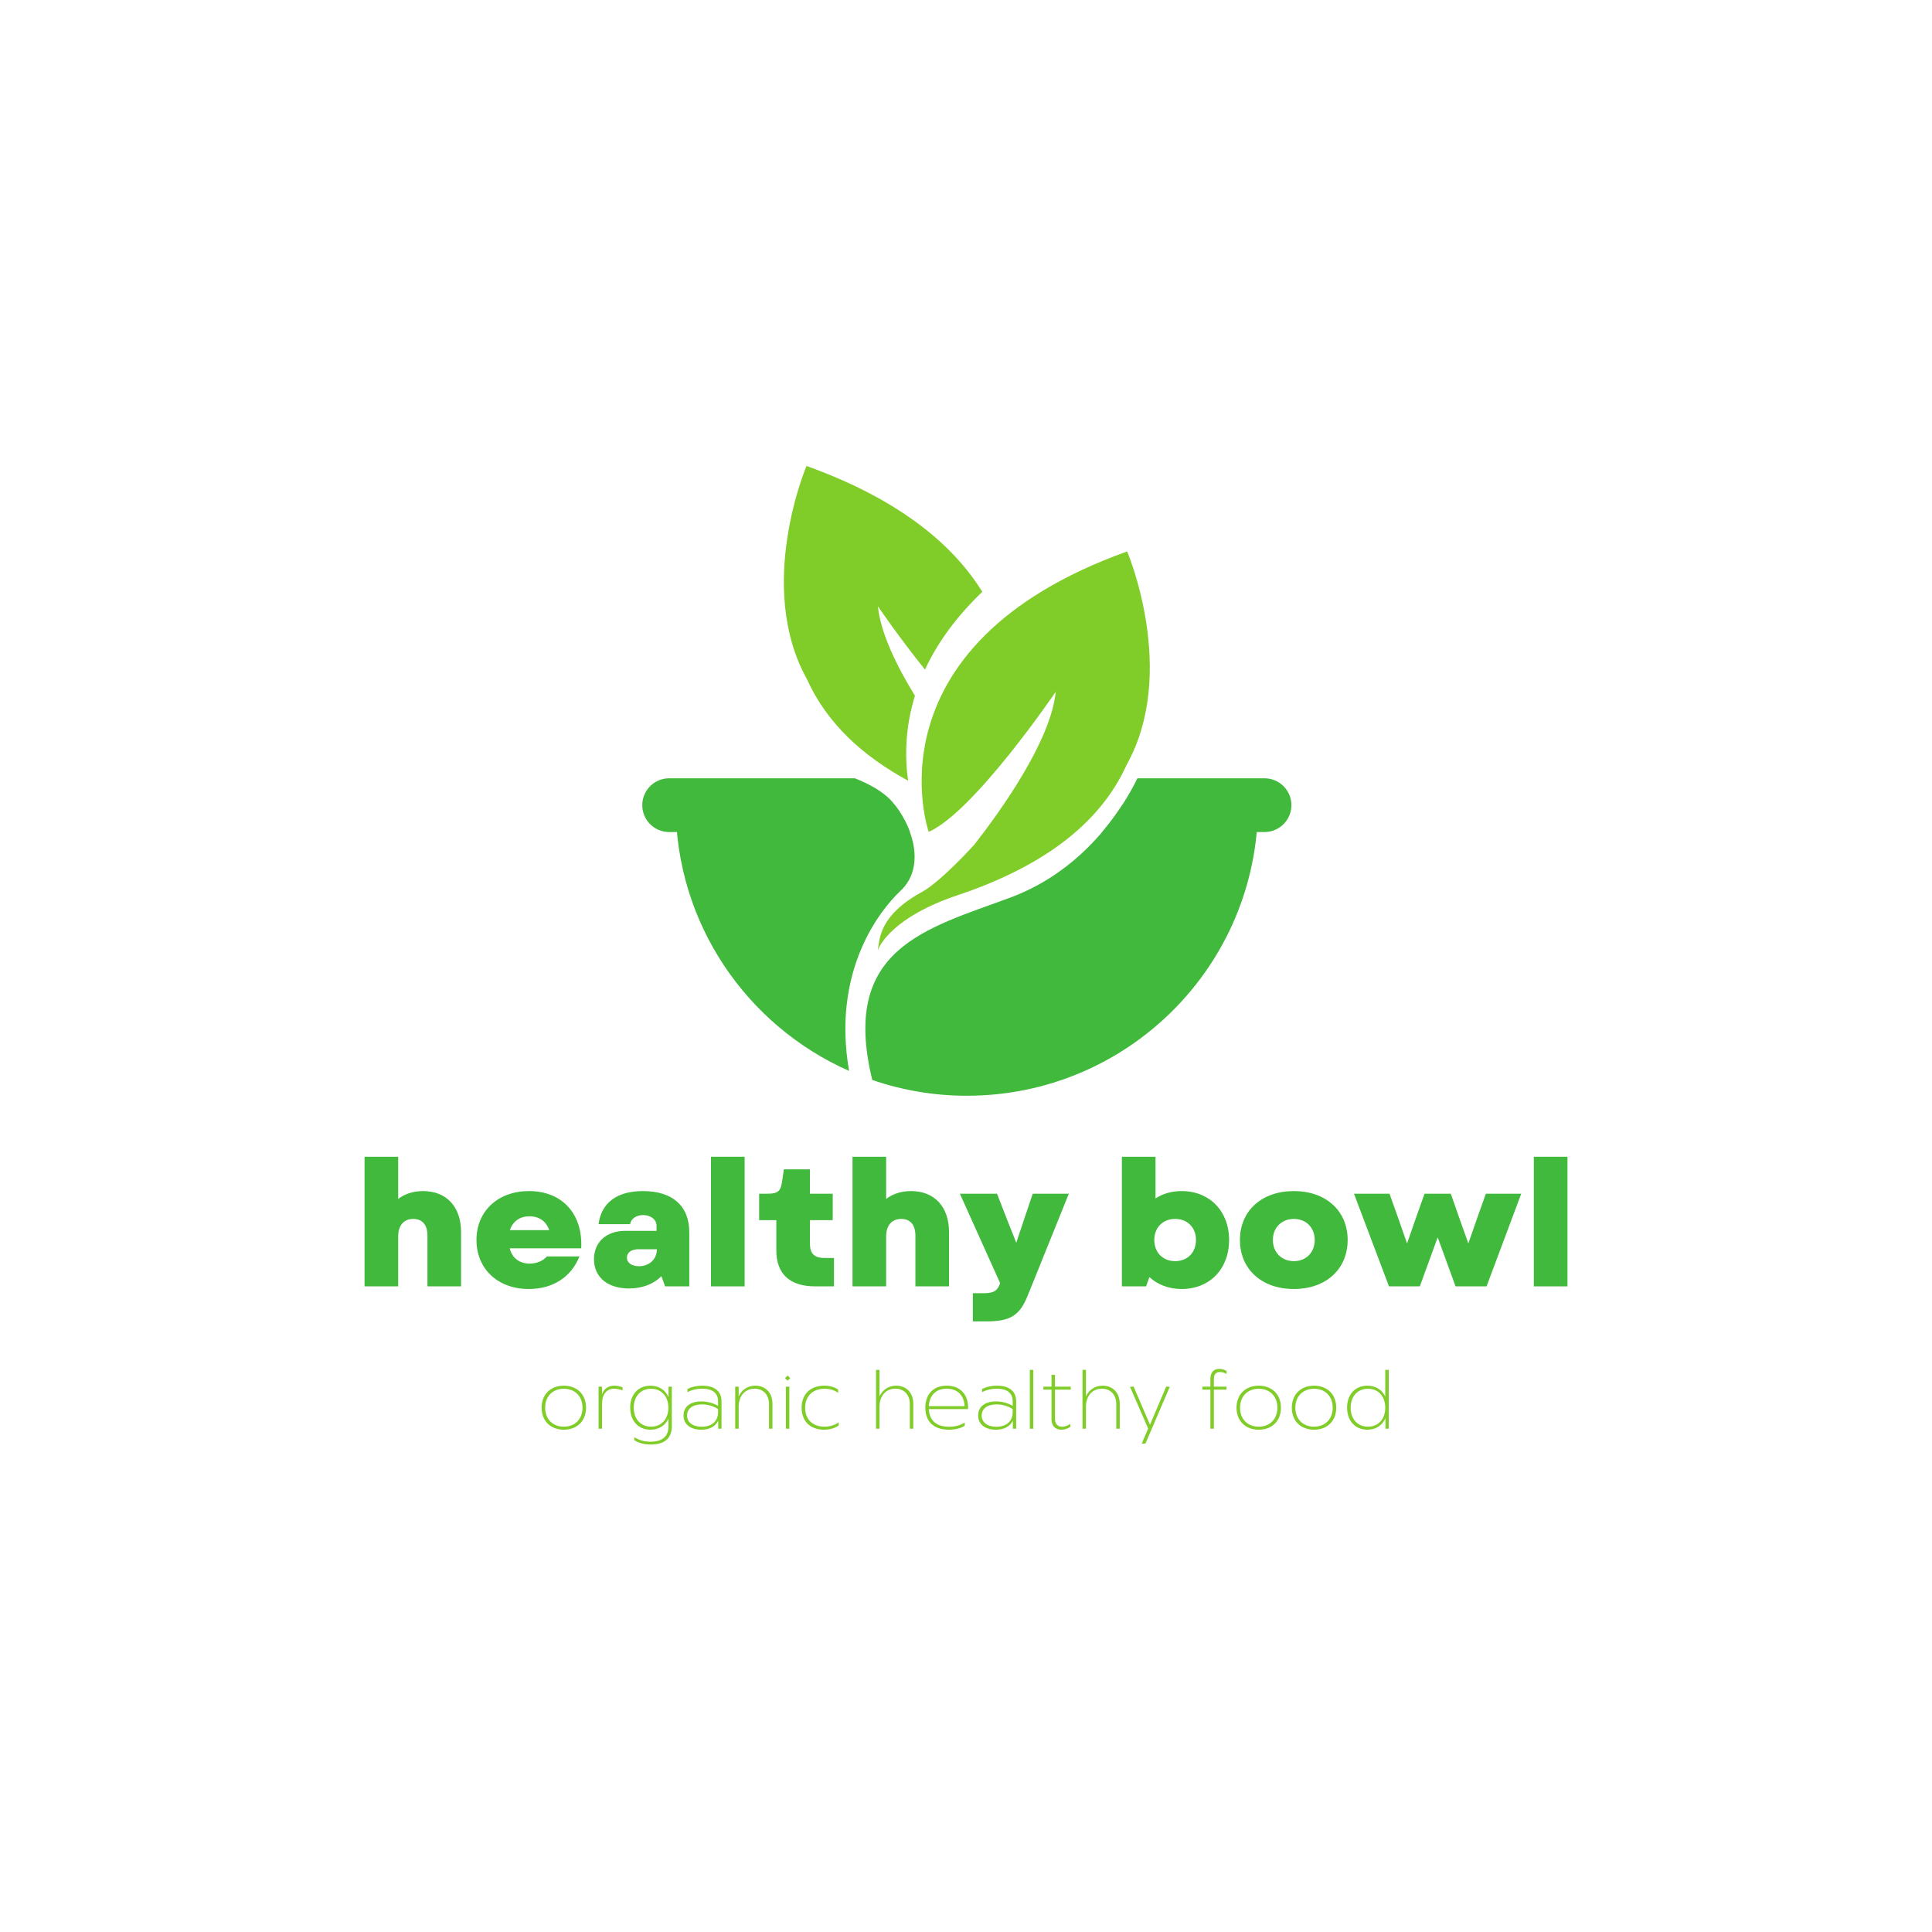
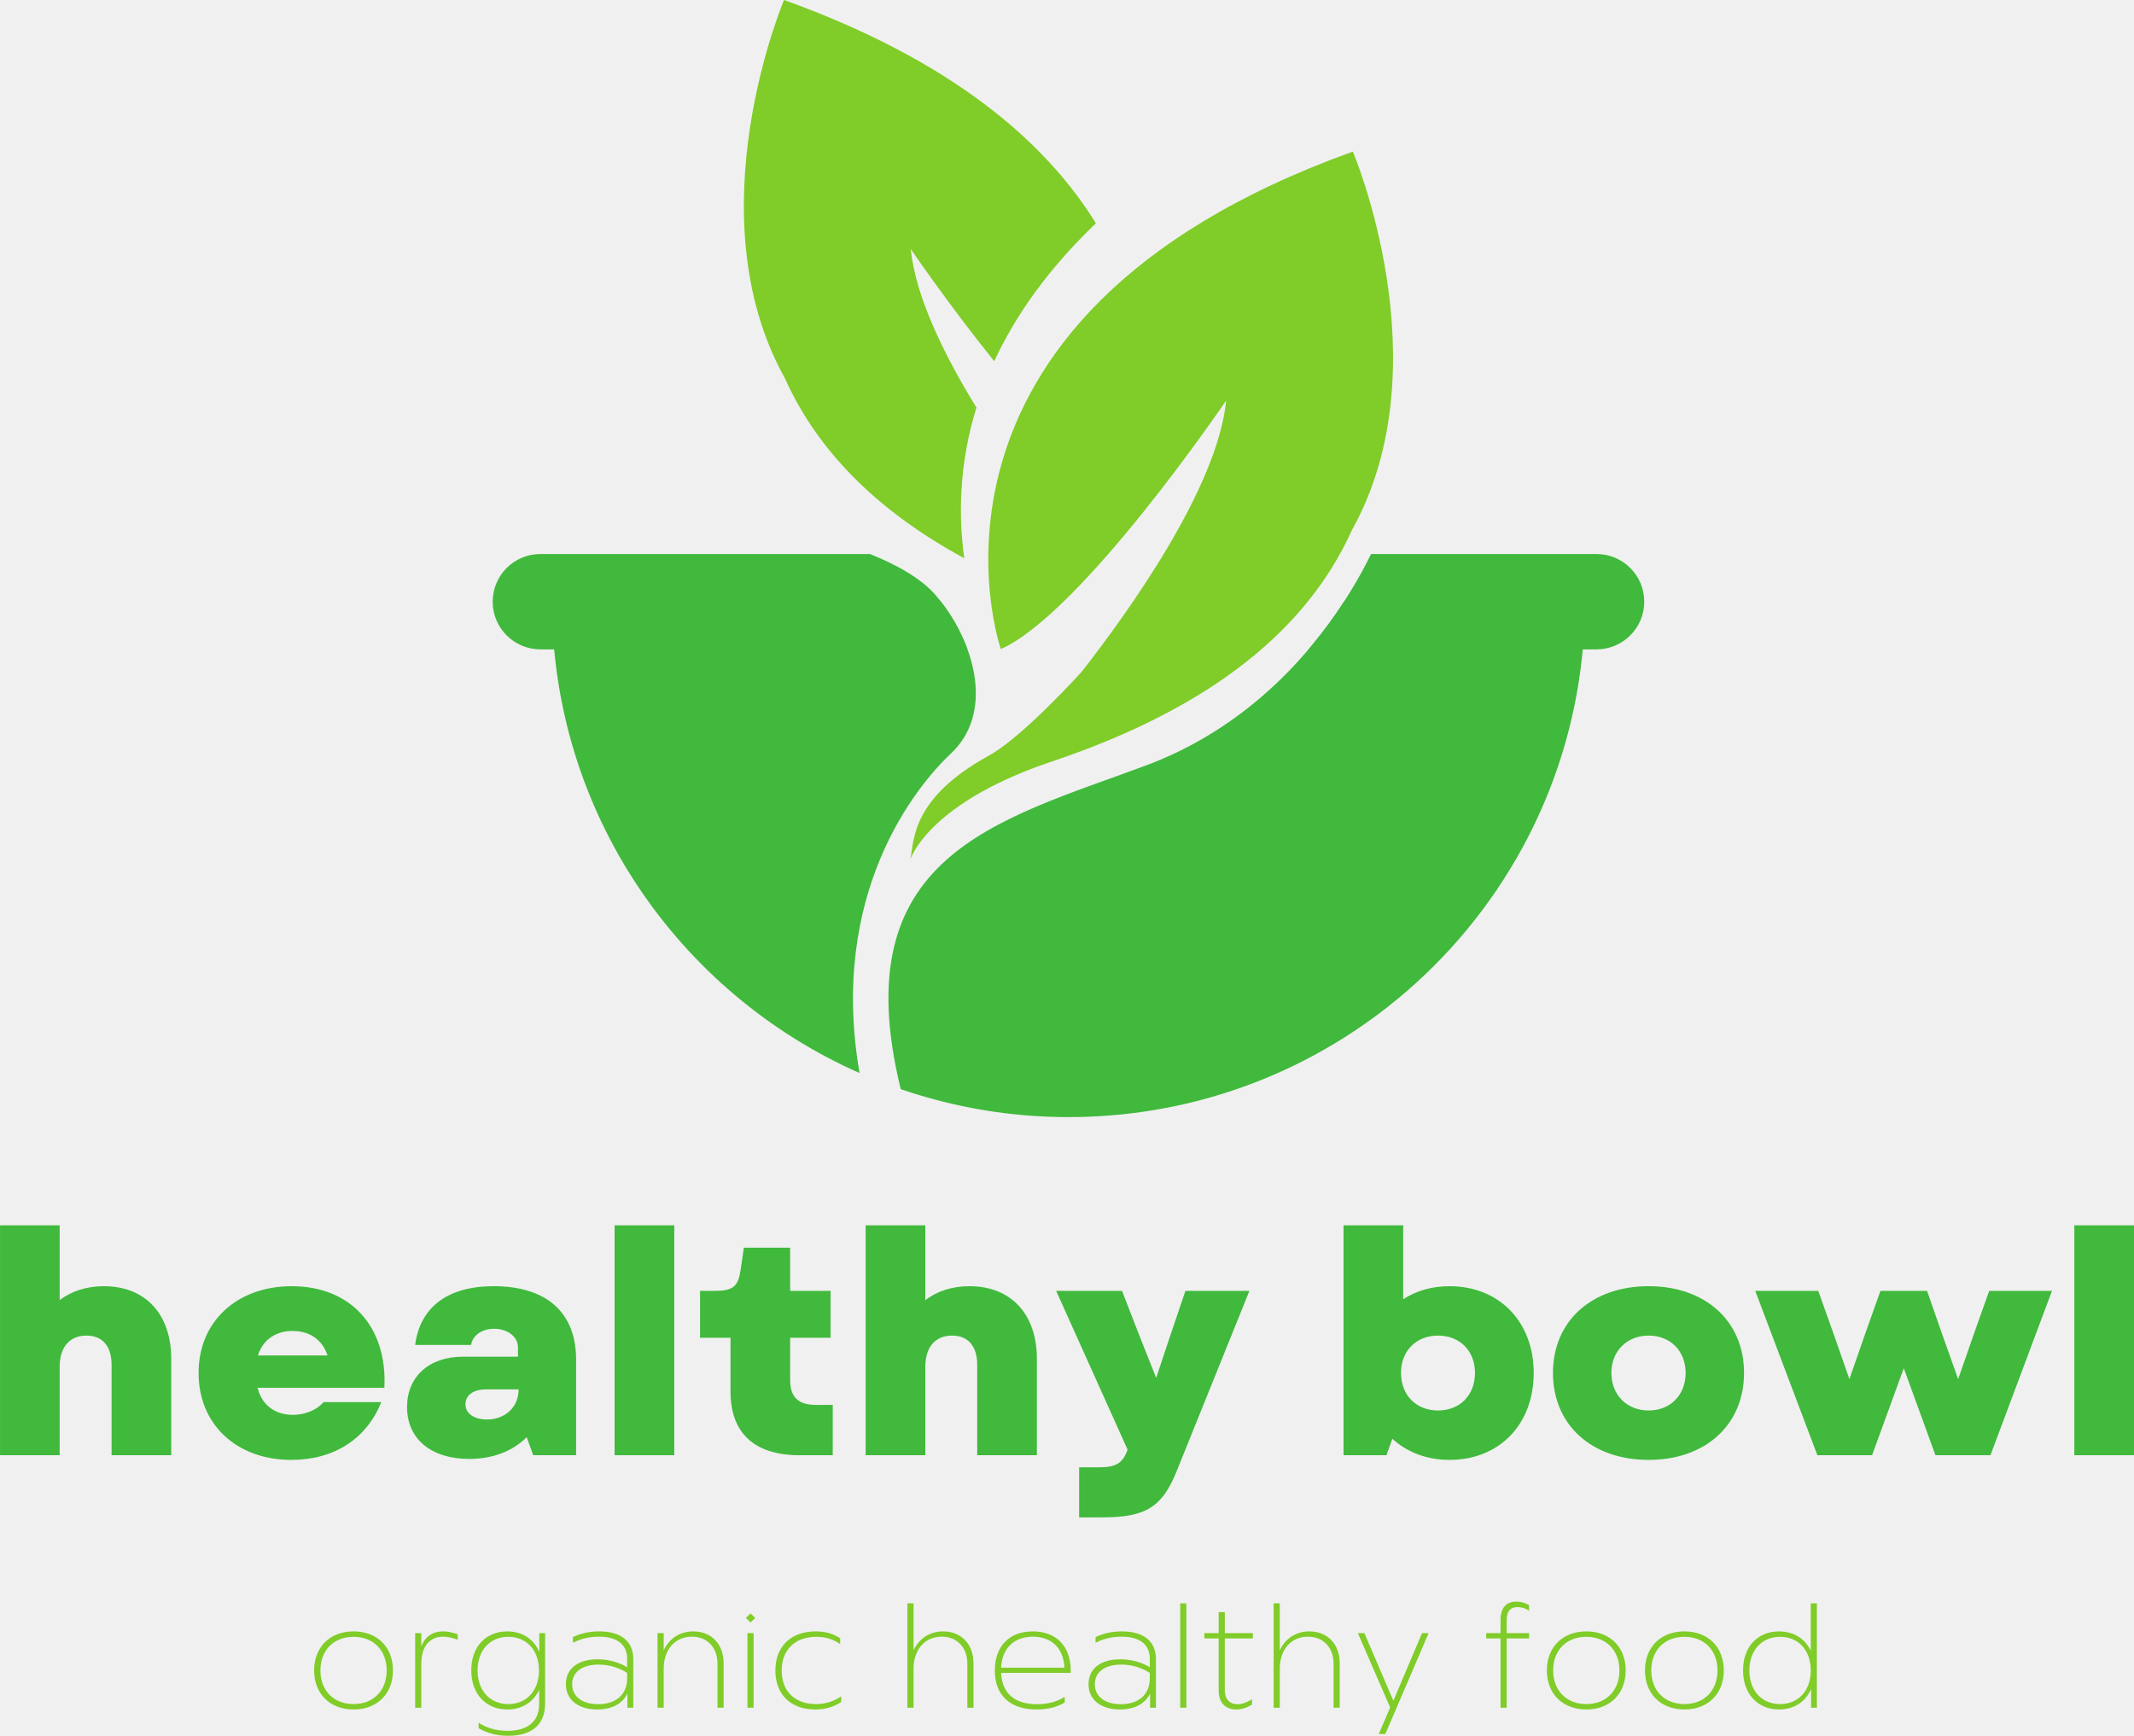
- <svg xmlns="http://www.w3.org/2000/svg" width="500" zoomAndPan="magnify" viewBox="0 0 375 375" height="500" preserveAspectRatio="xMidYMid meet" version="1.0">
-   <defs>
-     <g />
-     <clipPath id="b1f63d80bf">
-       <path d="M 167.961 156.199 L 244.262 156.199 L 244.262 212.684 L 167.961 212.684 Z M 167.961 156.199 " clip-rule="nonzero" />
+ <svg xmlns="http://www.w3.org/2000/svg" width="101.737" zoomAndPan="magnify" viewBox="0 0 76.302 62.073" height="82.763" preserveAspectRatio="xMidYMid" version="1.0" id="svg5725">
+   <defs id="defs5457">
+     <g id="g5446" />
+     <clipPath id="8fb3d2fef5">
+       <path d="m 167.961,156.199 h 76.301 v 56.484 h -76.301 z m 0,0" clip-rule="nonzero" id="path5448" />
    </clipPath>
-     <clipPath id="d1034cc63c">
-       <path d="M 152 90.438 L 191 90.438 L 191 152 L 152 152 Z M 152 90.438 " clip-rule="nonzero" />
+     <clipPath id="7c8f1b731f">
+       <path d="m 152,90.438 h 39 V 152 h -39 z m 0,0" clip-rule="nonzero" id="path5451" />
    </clipPath>
-     <clipPath id="325aed7d7e">
-       <path d="M 124.664 151.062 L 250.66 151.062 L 250.66 161.574 L 124.664 161.574 Z M 124.664 151.062 " clip-rule="nonzero" />
+     <clipPath id="454fa4eba0">
+       <path d="m 124.664,151.062 h 125.996 v 10.512 h -125.996 z m 0,0" clip-rule="nonzero" id="path5454" />
    </clipPath>
  </defs>
-   <rect x="-37.5" width="450" fill="#ffffff" y="-37.5" height="450" fill-opacity="1" />
-   <rect x="-37.5" width="450" fill="#ffffff" y="-37.5" height="450" fill-opacity="1" />
-   <rect x="-37.5" width="450" fill="#ffffff" y="-37.5" height="450" fill-opacity="1" />
-   <path fill="#40b93c" d="M 174.805 172.891 C 179.406 168.574 177.578 161.25 173.707 156.285 L 131.152 156.285 C 131.152 179.312 144.984 199.102 164.805 207.863 C 161.398 188.215 170.977 176.484 174.805 172.891 " fill-opacity="1" fill-rule="nonzero" />
-   <g clip-path="url(#b1f63d80bf)">
-     <path fill="#40b93c" d="M 217.809 156.285 C 213.93 162.262 207.039 170.16 196.07 174.23 C 179.762 180.281 163.051 184.047 169.309 209.625 C 175.066 211.598 181.234 212.684 187.66 212.684 C 218.871 212.684 244.172 187.434 244.172 156.285 L 217.809 156.285 " fill-opacity="1" fill-rule="nonzero" />
-   </g>
-   <g clip-path="url(#d1034cc63c)">
-     <path fill="#80cc28" d="M 177.59 135.039 C 174.035 129.25 170.918 122.875 170.402 117.684 C 170.402 117.684 174.418 123.598 179.539 129.969 C 181.809 125.078 185.344 119.961 190.664 114.875 C 185.25 106.113 175.098 97.113 156.543 90.441 C 156.543 90.441 146.59 113.793 156.633 131.836 C 160.395 140.203 167.234 146.629 176.262 151.531 C 175.629 147.02 175.652 141.316 177.59 135.039 " fill-opacity="1" fill-rule="nonzero" />
-   </g>
-   <path fill="#80cc28" d="M 218.777 107.031 C 167.672 125.398 180.262 161.469 180.262 161.469 C 189.137 157.523 204.918 134.27 204.918 134.27 C 203.969 143.832 194.227 157.402 189.125 163.93 C 189.008 164.062 182.664 171.094 178.906 173.156 C 170.543 177.746 170.781 182.336 170.387 184.336 C 170.379 184.395 170.367 184.441 170.355 184.484 C 170.742 183.418 173.438 177.934 185.836 173.773 C 201.422 168.543 213.262 160.504 218.691 148.422 C 228.734 130.379 218.777 107.031 218.777 107.031 " fill-opacity="1" fill-rule="nonzero" />
-   <g clip-path="url(#325aed7d7e)">
-     <path fill="#40b93c" d="M 245.434 151.066 L 220.77 151.066 C 219.57 153.527 217.371 157.445 213.926 161.5 L 245.434 161.5 C 248.32 161.5 250.66 159.164 250.66 156.285 C 250.66 153.402 248.32 151.066 245.434 151.066 Z M 176.609 161.5 L 129.887 161.5 C 127 161.5 124.664 159.164 124.664 156.285 C 124.664 153.402 127 151.066 129.887 151.066 L 165.941 151.066 C 168.734 152.184 171.512 153.68 173.152 155.594 C 174.617 157.305 175.832 159.359 176.609 161.5 " fill-opacity="1" fill-rule="nonzero" />
-   </g>
-   <g fill="#80cc28" fill-opacity="1">
-     <g transform="translate(104.0717, 277.313)">
-       <g>
-         <path d="M 5.375 0.191 C 7.949 0.191 9.68 -1.52 9.68 -4.078 C 9.68 -6.641 7.949 -8.352 5.375 -8.352 C 2.785 -8.352 1.055 -6.641 1.055 -4.078 C 1.055 -1.52 2.785 0.191 5.375 0.191 Z M 5.375 -0.398 C 3.199 -0.398 1.742 -1.871 1.742 -4.078 C 1.742 -6.285 3.199 -7.758 5.375 -7.758 C 7.535 -7.758 8.992 -6.285 8.992 -4.078 C 8.992 -1.871 7.535 -0.398 5.375 -0.398 Z M 5.375 -0.398 " />
-       </g>
-     </g>
-   </g>
-   <g fill="#80cc28" fill-opacity="1">
-     <g transform="translate(114.8051, 277.313)">
-       <g>
-         <path d="M 2.047 0 L 2.047 -4.785 C 2.047 -6.672 2.926 -7.773 4.449 -7.773 C 4.895 -7.773 5.328 -7.68 6.031 -7.438 L 6.031 -8.047 C 5.391 -8.254 4.926 -8.352 4.449 -8.352 C 3.281 -8.352 2.449 -7.773 2.062 -6.719 L 2.047 -6.719 L 2.047 -8.16 L 1.375 -8.16 L 1.375 0 Z M 2.047 0 " />
-       </g>
-     </g>
-   </g>
-   <g fill="#80cc28" fill-opacity="1">
-     <g transform="translate(121.2675, 277.313)">
-       <g>
-         <path d="M 8.496 -6.109 C 7.902 -7.504 6.641 -8.352 4.992 -8.352 C 2.625 -8.352 1.039 -6.641 1.055 -4.078 C 1.055 -1.52 2.641 0.191 4.992 0.191 C 6.605 0.191 7.855 -0.625 8.48 -1.953 L 8.48 -0.434 C 8.48 1.488 7.262 2.527 5.008 2.527 C 3.793 2.527 2.688 2.207 1.855 1.633 L 1.855 2.238 C 2.766 2.785 3.855 3.07 5.086 3.07 C 7.727 3.07 9.133 1.824 9.133 -0.465 L 9.133 -8.16 L 8.496 -8.16 Z M 5.102 -0.398 C 3.102 -0.398 1.742 -1.871 1.742 -4.078 C 1.742 -6.285 3.102 -7.758 5.102 -7.758 C 7.117 -7.758 8.461 -6.285 8.461 -4.078 C 8.461 -1.871 7.117 -0.398 5.102 -0.398 Z M 5.102 -0.398 " />
-       </g>
-     </g>
-   </g>
-   <g fill="#80cc28" fill-opacity="1">
-     <g transform="translate(131.777, 277.313)">
-       <g>
-         <path d="M 4.543 -8.352 C 3.488 -8.352 2.527 -8.145 1.664 -7.727 L 1.664 -7.102 C 2.527 -7.551 3.473 -7.773 4.496 -7.773 C 6.512 -7.773 7.598 -6.926 7.598 -5.328 L 7.598 -4.43 C 6.672 -4.992 5.535 -5.297 4.352 -5.297 C 2.207 -5.297 0.895 -4.27 0.895 -2.574 C 0.895 -0.879 2.223 0.191 4.336 0.191 C 5.918 0.191 7.086 -0.434 7.629 -1.551 L 7.629 0 L 8.27 0 L 8.27 -5.312 C 8.27 -7.262 6.941 -8.352 4.543 -8.352 Z M 4.43 -0.383 C 2.688 -0.383 1.582 -1.23 1.582 -2.559 C 1.582 -3.902 2.672 -4.719 4.48 -4.719 C 5.613 -4.719 6.734 -4.383 7.598 -3.809 L 7.598 -3.199 C 7.598 -1.457 6.383 -0.383 4.43 -0.383 Z M 4.43 -0.383 " />
-       </g>
-     </g>
-   </g>
-   <g fill="#80cc28" fill-opacity="1">
-     <g transform="translate(141.3267, 277.313)">
-       <g>
-         <path d="M 5.277 -8.352 C 3.809 -8.352 2.625 -7.551 2.047 -6.27 L 2.047 -8.16 L 1.375 -8.16 L 1.375 0 L 2.047 0 L 2.047 -4.254 C 2.047 -6.367 3.281 -7.773 5.137 -7.773 C 6.816 -7.773 7.934 -6.574 7.934 -4.816 L 7.934 0 L 8.605 0 L 8.605 -4.863 C 8.605 -6.957 7.277 -8.352 5.277 -8.352 Z M 5.277 -8.352 " />
-       </g>
-     </g>
-   </g>
-   <g fill="#80cc28" fill-opacity="1">
-     <g transform="translate(151.2123, 277.313)">
-       <g>
-         <path d="M 2.176 -9.824 L 1.664 -10.32 L 1.152 -9.824 L 1.664 -9.328 Z M 2 0 L 2 -8.16 L 1.328 -8.16 L 1.328 0 Z M 2 0 " />
-       </g>
-     </g>
-   </g>
-   <g fill="#80cc28" fill-opacity="1">
-     <g transform="translate(154.5395, 277.313)">
-       <g>
-         <path d="M 5.406 0.191 C 6.48 0.191 7.453 -0.078 8.254 -0.625 L 8.254 -1.246 C 7.453 -0.688 6.527 -0.398 5.504 -0.398 C 3.184 -0.398 1.742 -1.809 1.742 -4.062 C 1.742 -6.336 3.199 -7.758 5.535 -7.758 C 6.559 -7.758 7.422 -7.488 8.145 -6.957 L 8.145 -7.598 C 7.391 -8.109 6.512 -8.352 5.457 -8.352 C 2.75 -8.352 1.055 -6.703 1.055 -4.062 C 1.055 -1.457 2.734 0.191 5.406 0.191 Z M 5.406 0.191 " />
-       </g>
-     </g>
-   </g>
-   <g fill="#80cc28" fill-opacity="1">
-     <g transform="translate(163.8653, 277.313)">
-       <g />
-     </g>
-   </g>
-   <g fill="#80cc28" fill-opacity="1">
-     <g transform="translate(168.6641, 277.313)">
-       <g>
-         <path d="M 5.277 -8.352 C 3.809 -8.352 2.625 -7.551 2.047 -6.27 L 2.047 -11.422 L 1.375 -11.422 L 1.375 0 L 2.047 0 L 2.047 -4.254 C 2.047 -6.367 3.281 -7.773 5.137 -7.773 C 6.816 -7.773 7.934 -6.574 7.934 -4.816 L 7.934 0 L 8.605 0 L 8.605 -4.863 C 8.605 -6.957 7.277 -8.352 5.277 -8.352 Z M 5.277 -8.352 " />
-       </g>
-     </g>
-   </g>
-   <g fill="#80cc28" fill-opacity="1">
-     <g transform="translate(178.5498, 277.313)">
-       <g>
-         <path d="M 9.359 -4.062 C 9.359 -6.719 7.789 -8.352 5.215 -8.352 C 2.625 -8.352 1.055 -6.719 1.055 -4.062 C 1.055 -1.359 2.734 0.191 5.613 0.191 C 6.832 0.191 7.902 -0.078 8.703 -0.574 L 8.703 -1.199 C 7.887 -0.656 6.832 -0.383 5.664 -0.383 C 3.215 -0.383 1.84 -1.582 1.742 -3.809 L 9.359 -3.809 Z M 5.215 -7.773 C 7.293 -7.773 8.574 -6.48 8.672 -4.383 L 1.742 -4.383 C 1.84 -6.48 3.137 -7.773 5.215 -7.773 Z M 5.215 -7.773 " />
-       </g>
-     </g>
-   </g>
-   <g fill="#80cc28" fill-opacity="1">
-     <g transform="translate(188.9632, 277.313)">
-       <g>
-         <path d="M 4.543 -8.352 C 3.488 -8.352 2.527 -8.145 1.664 -7.727 L 1.664 -7.102 C 2.527 -7.551 3.473 -7.773 4.496 -7.773 C 6.512 -7.773 7.598 -6.926 7.598 -5.328 L 7.598 -4.43 C 6.672 -4.992 5.535 -5.297 4.352 -5.297 C 2.207 -5.297 0.895 -4.27 0.895 -2.574 C 0.895 -0.879 2.223 0.191 4.336 0.191 C 5.918 0.191 7.086 -0.434 7.629 -1.551 L 7.629 0 L 8.27 0 L 8.27 -5.312 C 8.27 -7.262 6.941 -8.352 4.543 -8.352 Z M 4.43 -0.383 C 2.688 -0.383 1.582 -1.23 1.582 -2.559 C 1.582 -3.902 2.672 -4.719 4.48 -4.719 C 5.613 -4.719 6.734 -4.383 7.598 -3.809 L 7.598 -3.199 C 7.598 -1.457 6.383 -0.383 4.43 -0.383 Z M 4.43 -0.383 " />
-       </g>
-     </g>
-   </g>
-   <g fill="#80cc28" fill-opacity="1">
-     <g transform="translate(198.513, 277.313)">
-       <g>
-         <path d="M 2.047 0 L 2.047 -11.422 L 1.375 -11.422 L 1.375 0 Z M 2.047 0 " />
-       </g>
-     </g>
-   </g>
-   <g fill="#80cc28" fill-opacity="1">
-     <g transform="translate(201.9201, 277.313)">
-       <g>
-         <path d="M 5.918 -8.16 L 2.848 -8.16 L 2.848 -10.461 L 2.176 -10.461 L 2.176 -8.16 L 0.609 -8.16 L 0.609 -7.582 L 2.176 -7.582 L 2.176 -1.871 C 2.176 -0.574 2.895 0.191 4.113 0.191 C 4.672 0.191 5.23 0.016 5.824 -0.336 L 5.824 -0.93 C 5.246 -0.574 4.734 -0.383 4.238 -0.383 C 3.359 -0.383 2.848 -0.961 2.848 -1.902 L 2.848 -7.582 L 5.918 -7.582 Z M 5.918 -8.16 " />
-       </g>
-     </g>
-   </g>
-   <g fill="#80cc28" fill-opacity="1">
-     <g transform="translate(208.7345, 277.313)">
-       <g>
-         <path d="M 5.277 -8.352 C 3.809 -8.352 2.625 -7.551 2.047 -6.27 L 2.047 -11.422 L 1.375 -11.422 L 1.375 0 L 2.047 0 L 2.047 -4.254 C 2.047 -6.367 3.281 -7.773 5.137 -7.773 C 6.816 -7.773 7.934 -6.574 7.934 -4.816 L 7.934 0 L 8.605 0 L 8.605 -4.863 C 8.605 -6.957 7.277 -8.352 5.277 -8.352 Z M 5.277 -8.352 " />
-       </g>
-     </g>
-   </g>
-   <g fill="#80cc28" fill-opacity="1">
-     <g transform="translate(218.6201, 277.313)">
-       <g>
-         <path d="M 4.605 -0.801 L 4.574 -0.801 L 1.422 -8.16 L 0.703 -8.16 L 4.238 -0.031 L 2.992 2.879 L 3.711 2.879 L 8.445 -8.16 L 7.727 -8.16 Z M 4.605 -0.801 " />
-       </g>
-     </g>
-   </g>
-   <g fill="#80cc28" fill-opacity="1">
-     <g transform="translate(227.7699, 277.313)">
-       <g />
-     </g>
-   </g>
-   <g fill="#80cc28" fill-opacity="1">
-     <g transform="translate(232.5688, 277.313)">
-       <g>
-         <path d="M 4.223 -11.008 C 4.656 -11.008 5.086 -10.879 5.488 -10.621 L 5.488 -11.23 C 5.023 -11.484 4.574 -11.613 4.094 -11.613 C 2.977 -11.613 2.367 -10.91 2.367 -9.613 L 2.367 -8.16 L 0.801 -8.16 L 0.801 -7.582 L 2.367 -7.582 L 2.367 0 L 3.039 0 L 3.039 -7.582 L 5.488 -7.582 L 5.488 -8.16 L 3.039 -8.16 L 3.039 -9.598 C 3.039 -10.559 3.441 -11.008 4.223 -11.008 Z M 4.223 -11.008 " />
-       </g>
-     </g>
-   </g>
-   <g fill="#80cc28" fill-opacity="1">
-     <g transform="translate(238.9512, 277.313)">
-       <g>
-         <path d="M 5.375 0.191 C 7.949 0.191 9.68 -1.52 9.68 -4.078 C 9.68 -6.641 7.949 -8.352 5.375 -8.352 C 2.785 -8.352 1.055 -6.641 1.055 -4.078 C 1.055 -1.52 2.785 0.191 5.375 0.191 Z M 5.375 -0.398 C 3.199 -0.398 1.742 -1.871 1.742 -4.078 C 1.742 -6.285 3.199 -7.758 5.375 -7.758 C 7.535 -7.758 8.992 -6.285 8.992 -4.078 C 8.992 -1.871 7.535 -0.398 5.375 -0.398 Z M 5.375 -0.398 " />
-       </g>
-     </g>
-   </g>
-   <g fill="#80cc28" fill-opacity="1">
-     <g transform="translate(249.6847, 277.313)">
-       <g>
-         <path d="M 5.375 0.191 C 7.949 0.191 9.68 -1.52 9.68 -4.078 C 9.68 -6.641 7.949 -8.352 5.375 -8.352 C 2.785 -8.352 1.055 -6.641 1.055 -4.078 C 1.055 -1.52 2.785 0.191 5.375 0.191 Z M 5.375 -0.398 C 3.199 -0.398 1.742 -1.871 1.742 -4.078 C 1.742 -6.285 3.199 -7.758 5.375 -7.758 C 7.535 -7.758 8.992 -6.285 8.992 -4.078 C 8.992 -1.871 7.535 -0.398 5.375 -0.398 Z M 5.375 -0.398 " />
-       </g>
-     </g>
-   </g>
-   <g fill="#80cc28" fill-opacity="1">
-     <g transform="translate(260.4181, 277.313)">
-       <g>
-         <path d="M 8.461 -6.238 C 7.84 -7.551 6.59 -8.352 4.992 -8.352 C 2.625 -8.352 1.039 -6.641 1.055 -4.078 C 1.055 -1.52 2.641 0.191 4.992 0.191 C 6.641 0.191 7.902 -0.656 8.496 -2.047 L 8.496 0 L 9.133 0 L 9.133 -11.422 L 8.461 -11.422 Z M 5.102 -0.398 C 3.102 -0.398 1.742 -1.871 1.742 -4.078 C 1.742 -6.285 3.102 -7.758 5.102 -7.758 C 7.117 -7.758 8.461 -6.285 8.461 -4.078 C 8.461 -1.871 7.117 -0.398 5.102 -0.398 Z M 5.102 -0.398 " />
-       </g>
-     </g>
-   </g>
-   <g fill="#40b93c" fill-opacity="1">
-     <g transform="translate(68.48181, 249.6824)">
-       <g>
-         <path d="M 2.277 0 L 8.805 0 L 8.805 -9.688 C 8.805 -11.863 9.926 -13.09 11.73 -13.09 C 13.465 -13.09 14.484 -11.969 14.484 -9.859 L 14.484 0 L 21.012 0 L 21.012 -10.539 C 21.012 -15.434 18.188 -18.496 13.633 -18.496 C 11.762 -18.496 10.062 -17.949 8.805 -16.965 L 8.805 -25.156 L 2.277 -25.156 Z M 2.277 0 " />
-       </g>
-     </g>
-   </g>
-   <g fill="#40b93c" fill-opacity="1">
-     <g transform="translate(91.42918, 249.6824)">
-       <g>
-         <path d="M 11.219 0.512 C 15.875 0.512 19.445 -1.801 21.043 -5.812 L 14.723 -5.812 C 14.008 -4.965 12.75 -4.418 11.355 -4.418 C 9.52 -4.418 7.988 -5.406 7.512 -7.379 L 21.383 -7.379 C 21.723 -14.074 17.68 -18.496 11.254 -18.496 C 5.234 -18.496 1.055 -14.617 1.055 -9.008 C 1.055 -3.367 5.203 0.512 11.219 0.512 Z M 7.547 -10.914 C 8.09 -12.648 9.52 -13.598 11.32 -13.598 C 13.293 -13.598 14.617 -12.578 15.164 -10.914 Z M 7.547 -10.914 " />
-       </g>
-     </g>
-   </g>
-   <g fill="#40b93c" fill-opacity="1">
-     <g transform="translate(113.8326, 249.6824)">
-       <g>
-         <path d="M 8.262 0.406 C 10.844 0.406 13.02 -0.441 14.551 -1.973 L 15.266 0 L 19.957 0 L 19.957 -10.473 C 19.957 -15.605 16.727 -18.496 10.945 -18.496 C 5.914 -18.496 2.891 -16.219 2.348 -12.07 L 8.465 -12.07 C 8.637 -13.121 9.656 -13.836 10.98 -13.836 C 12.441 -13.836 13.598 -12.988 13.598 -11.797 L 13.598 -10.777 L 7.547 -10.777 C 3.84 -10.777 1.461 -8.566 1.461 -5.27 C 1.461 -1.77 4.113 0.406 8.262 0.406 Z M 7.852 -5.574 C 7.852 -6.594 8.738 -7.207 10.133 -7.207 L 13.668 -7.207 C 13.668 -5.234 12.172 -3.91 10.199 -3.91 C 8.805 -3.91 7.852 -4.555 7.852 -5.574 Z M 7.852 -5.574 " />
-       </g>
-     </g>
-   </g>
-   <g fill="#40b93c" fill-opacity="1">
-     <g transform="translate(135.7261, 249.6824)">
-       <g>
-         <path d="M 2.277 0 L 8.805 0 L 8.805 -25.156 L 2.277 -25.156 Z M 2.277 0 " />
-       </g>
-     </g>
-   </g>
-   <g fill="#40b93c" fill-opacity="1">
-     <g transform="translate(146.8088, 249.6824)">
-       <g>
-         <path d="M 11.422 0 L 15.062 0 L 15.062 -5.508 L 13.191 -5.508 C 11.289 -5.508 10.402 -6.359 10.402 -8.227 L 10.402 -12.852 L 14.824 -12.852 L 14.824 -17.984 L 10.402 -17.984 L 10.402 -22.711 L 5.336 -22.711 L 4.996 -20.363 C 4.727 -18.496 4.215 -17.984 2.176 -17.984 L 0.543 -17.984 L 0.543 -12.852 L 3.875 -12.852 L 3.875 -6.969 C 3.875 -2.414 6.492 0 11.422 0 Z M 11.422 0 " />
-       </g>
-     </g>
-   </g>
-   <g fill="#40b93c" fill-opacity="1">
-     <g transform="translate(163.195, 249.6824)">
-       <g>
-         <path d="M 2.277 0 L 8.805 0 L 8.805 -9.688 C 8.805 -11.863 9.926 -13.09 11.73 -13.09 C 13.465 -13.09 14.484 -11.969 14.484 -9.859 L 14.484 0 L 21.012 0 L 21.012 -10.539 C 21.012 -15.434 18.188 -18.496 13.633 -18.496 C 11.762 -18.496 10.062 -17.949 8.805 -16.965 L 8.805 -25.156 L 2.277 -25.156 Z M 2.277 0 " />
-       </g>
-     </g>
-   </g>
-   <g fill="#40b93c" fill-opacity="1">
-     <g transform="translate(186.1423, 249.6824)">
-       <g>
-         <path d="M 2.688 6.801 L 5.27 6.801 C 9.996 6.801 11.797 5.645 13.359 1.734 L 21.316 -17.984 L 14.312 -17.984 L 12.512 -12.648 L 11.117 -8.465 L 9.453 -12.648 L 7.379 -17.984 L 0.172 -17.984 L 7.988 -0.613 C 7.48 0.852 6.73 1.324 4.895 1.324 L 2.688 1.324 Z M 2.688 6.801 " />
-       </g>
-     </g>
-   </g>
-   <g fill="#40b93c" fill-opacity="1">
-     <g transform="translate(207.6279, 249.6824)">
-       <g />
-     </g>
-   </g>
-   <g fill="#40b93c" fill-opacity="1">
-     <g transform="translate(215.481, 249.6824)">
-       <g>
-         <path d="M 13.871 0.512 C 19.312 0.512 23.086 -3.367 23.086 -9.008 C 23.086 -14.586 19.312 -18.496 13.871 -18.496 C 11.934 -18.496 10.199 -17.984 8.805 -17.066 L 8.805 -25.156 L 2.277 -25.156 L 2.277 0 L 6.969 0 L 7.617 -1.801 C 9.215 -0.34 11.355 0.512 13.871 0.512 Z M 8.566 -9.008 C 8.566 -11.391 10.199 -13.09 12.613 -13.09 C 15.027 -13.09 16.66 -11.391 16.66 -9.008 C 16.66 -6.594 15.027 -4.895 12.613 -4.895 C 10.199 -4.895 8.566 -6.594 8.566 -9.008 Z M 8.566 -9.008 " />
-       </g>
-     </g>
-   </g>
-   <g fill="#40b93c" fill-opacity="1">
-     <g transform="translate(239.6182, 249.6824)">
-       <g>
-         <path d="M 11.523 0.512 C 17.746 0.512 21.961 -3.332 21.961 -9.008 C 21.961 -14.652 17.746 -18.496 11.523 -18.496 C 5.27 -18.496 1.055 -14.652 1.055 -9.008 C 1.055 -3.332 5.27 0.512 11.523 0.512 Z M 7.445 -9.008 C 7.445 -11.391 9.145 -13.09 11.523 -13.09 C 13.906 -13.09 15.57 -11.391 15.57 -9.008 C 15.57 -6.594 13.906 -4.895 11.523 -4.895 C 9.145 -4.895 7.445 -6.594 7.445 -9.008 Z M 7.445 -9.008 " />
-       </g>
-     </g>
-   </g>
-   <g fill="#40b93c" fill-opacity="1">
-     <g transform="translate(262.6336, 249.6824)">
-       <g>
-         <path d="M 6.969 0 L 12.953 0 L 14.824 -5.133 L 16.422 -9.52 L 18.02 -5.133 L 19.887 0 L 25.906 0 L 32.637 -17.984 L 25.77 -17.984 L 24.137 -13.395 L 22.371 -8.328 L 20.57 -13.395 L 18.969 -17.984 L 13.871 -17.984 L 12.238 -13.395 L 10.473 -8.328 L 8.703 -13.395 L 7.07 -17.984 L 0.172 -17.984 Z M 6.969 0 " />
-       </g>
-     </g>
-   </g>
-   <g fill="#40b93c" fill-opacity="1">
-     <g transform="translate(295.4398, 249.6824)">
-       <g>
-         <path d="M 2.277 0 L 8.805 0 L 8.805 -25.156 L 2.277 -25.156 Z M 2.277 0 " />
+   <g fill="#80cc28" fill-opacity="1" id="g5535" transform="translate(-227.942,-218.3107)">
+     <g transform="translate(163.8653,277.313)" id="g5533">
+       <g id="g5531" />
+     </g>
+   </g>
+   <g fill="#80cc28" fill-opacity="1" id="g5597" transform="translate(-227.942,-218.3107)">
+     <g transform="translate(227.7699,277.313)" id="g5595">
+       <g id="g5593" />
+     </g>
+   </g>
+   <g fill="#40b93c" fill-opacity="1" id="g5691" transform="translate(-227.942,-218.3107)">
+     <g transform="translate(207.6279,249.6824)" id="g5689">
+       <g id="g5687" />
+     </g>
+   </g>
+   <g id="g5853" transform="matrix(0.3267978,0,0,0.3267978,-23.12394,-29.55605)">
+     <path fill="#40b93c" d="m 174.805,172.891 c 4.602,-4.316 2.773,-11.641 -1.098,-16.605 h -42.555 c 0,23.027 13.832,42.816 33.652,51.578 -3.406,-19.648 6.172,-31.379 10,-34.973" fill-opacity="1" fill-rule="nonzero" id="path5459" />
+     <g clip-path="url(#8fb3d2fef5)" id="g5463">
+       <path fill="#40b93c" d="m 217.809,156.285 c -3.879,5.977 -10.77,13.875 -21.738,17.945 -16.309,6.051 -33.02,9.816 -26.762,35.395 5.758,1.973 11.926,3.059 18.352,3.059 31.211,0 56.512,-25.25 56.512,-56.398 h -26.363" fill-opacity="1" fill-rule="nonzero" id="path5461" />
+     </g>
+     <g clip-path="url(#7c8f1b731f)" id="g5467">
+       <path fill="#80cc28" d="m 177.59,135.039 c -3.555,-5.789 -6.672,-12.164 -7.188,-17.355 0,0 4.016,5.914 9.137,12.285 2.27,-4.891 5.805,-10.008 11.125,-15.094 -5.414,-8.762 -15.566,-17.762 -34.121,-24.434 0,0 -9.953,23.352 0.09,41.395 3.762,8.367 10.602,14.793 19.629,19.695 -0.633,-4.512 -0.609,-10.215 1.328,-16.492" fill-opacity="1" fill-rule="nonzero" id="path5465" />
+     </g>
+     <path fill="#80cc28" d="m 218.777,107.031 c -51.105,18.367 -38.516,54.438 -38.516,54.438 8.875,-3.945 24.656,-27.199 24.656,-27.199 -0.949,9.562 -10.691,23.133 -15.793,29.66 -0.117,0.133 -6.461,7.164 -10.219,9.227 -8.363,4.59 -8.125,9.18 -8.52,11.18 -0.008,0.059 -0.019,0.105 -0.031,0.148 0.387,-1.066 3.082,-6.551 15.48,-10.711 15.586,-5.23 27.426,-13.27 32.855,-25.352 10.043,-18.043 0.086,-41.391 0.086,-41.391" fill-opacity="1" fill-rule="nonzero" id="path5469" />
+     <g clip-path="url(#454fa4eba0)" id="g5473">
+       <path fill="#40b93c" d="m 245.434,151.066 h -24.664 c -1.199,2.461 -3.398,6.379 -6.844,10.434 h 31.508 c 2.887,0 5.227,-2.336 5.227,-5.215 0,-2.883 -2.34,-5.219 -5.227,-5.219 z M 176.609,161.5 h -46.723 c -2.887,0 -5.223,-2.336 -5.223,-5.215 0,-2.883 2.336,-5.219 5.223,-5.219 h 36.055 c 2.793,1.117 5.57,2.613 7.211,4.527 1.465,1.711 2.68,3.766 3.457,5.906" fill-opacity="1" fill-rule="nonzero" id="path5471" />
+     </g>
+     <g fill="#80cc28" fill-opacity="1" id="g5481">
+       <g transform="translate(104.0717,277.313)" id="g5479">
+         <g id="g5477">
+           <path d="m 5.375,0.191 c 2.574,0 4.305,-1.711 4.305,-4.27 0,-2.562 -1.73,-4.273 -4.305,-4.273 -2.59,0 -4.32,1.711 -4.32,4.273 0,2.559 1.73,4.27 4.32,4.27 z m 0,-0.59 c -2.176,0 -3.633,-1.473 -3.633,-3.68 0,-2.207 1.457,-3.68 3.633,-3.68 2.16,0 3.617,1.473 3.617,3.68 0,2.207 -1.457,3.68 -3.617,3.68 z m 0,0" id="path5475" />
+         </g>
+       </g>
+     </g>
+     <g fill="#80cc28" fill-opacity="1" id="g5489">
+       <g transform="translate(114.8051,277.313)" id="g5487">
+         <g id="g5485">
+           <path d="m 2.047,0 v -4.785 c 0,-1.887 0.879,-2.988 2.402,-2.988 0.445,0 0.879,0.094 1.582,0.336 V -8.047 C 5.391,-8.254 4.926,-8.352 4.449,-8.352 c -1.168,0 -2,0.578 -2.387,1.633 H 2.047 V -8.16 H 1.375 V 0 Z m 0,0" id="path5483" />
+         </g>
+       </g>
+     </g>
+     <g fill="#80cc28" fill-opacity="1" id="g5497">
+       <g transform="translate(121.2675,277.313)" id="g5495">
+         <g id="g5493">
+           <path d="m 8.496,-6.109 c -0.594,-1.395 -1.855,-2.242 -3.504,-2.242 -2.367,0 -3.953,1.711 -3.938,4.273 0,2.559 1.586,4.27 3.938,4.27 1.613,0 2.863,-0.816 3.488,-2.145 v 1.52 c 0,1.922 -1.219,2.961 -3.473,2.961 -1.215,0 -2.32,-0.32 -3.152,-0.895 v 0.605 c 0.91,0.547 2,0.832 3.23,0.832 2.641,0 4.047,-1.246 4.047,-3.535 V -8.16 H 8.496 Z m -3.395,5.711 c -2,0 -3.359,-1.473 -3.359,-3.68 0,-2.207 1.359,-3.68 3.359,-3.68 2.016,0 3.359,1.473 3.359,3.68 0,2.207 -1.344,3.68 -3.359,3.68 z m 0,0" id="path5491" />
+         </g>
+       </g>
+     </g>
+     <g fill="#80cc28" fill-opacity="1" id="g5505">
+       <g transform="translate(131.777,277.313)" id="g5503">
+         <g id="g5501">
+           <path d="m 4.543,-8.352 c -1.055,0 -2.016,0.207 -2.879,0.625 v 0.625 c 0.863,-0.449 1.809,-0.672 2.832,-0.672 2.016,0 3.102,0.848 3.102,2.445 v 0.898 c -0.926,-0.562 -2.062,-0.867 -3.246,-0.867 -2.145,0 -3.457,1.027 -3.457,2.723 0,1.695 1.328,2.766 3.441,2.766 1.582,0 2.75,-0.625 3.293,-1.742 V 0 h 0.641 v -5.312 c 0,-1.949 -1.328,-3.039 -3.727,-3.039 z m -0.113,7.969 c -1.742,0 -2.848,-0.848 -2.848,-2.176 0,-1.344 1.09,-2.16 2.898,-2.16 1.133,0 2.254,0.336 3.117,0.91 v 0.609 c 0,1.742 -1.215,2.816 -3.168,2.816 z m 0,0" id="path5499" />
+         </g>
+       </g>
+     </g>
+     <g fill="#80cc28" fill-opacity="1" id="g5513">
+       <g transform="translate(141.3267,277.313)" id="g5511">
+         <g id="g5509">
+           <path d="m 5.277,-8.352 c -1.469,0 -2.652,0.801 -3.23,2.082 V -8.16 H 1.375 V 0 h 0.672 v -4.254 c 0,-2.113 1.234,-3.52 3.09,-3.52 1.68,0 2.797,1.199 2.797,2.957 V 0 h 0.672 v -4.863 c 0,-2.094 -1.328,-3.488 -3.328,-3.488 z m 0,0" id="path5507" />
+         </g>
+       </g>
+     </g>
+     <g fill="#80cc28" fill-opacity="1" id="g5521">
+       <g transform="translate(151.2123,277.313)" id="g5519">
+         <g id="g5517">
+           <path d="m 2.176,-9.824 -0.512,-0.496 -0.512,0.496 0.512,0.496 z M 2,0 V -8.16 H 1.328 V 0 Z m 0,0" id="path5515" />
+         </g>
+       </g>
+     </g>
+     <g fill="#80cc28" fill-opacity="1" id="g5529">
+       <g transform="translate(154.5395,277.313)" id="g5527">
+         <g id="g5525">
+           <path d="m 5.406,0.191 c 1.074,0 2.047,-0.27 2.848,-0.816 v -0.621 c -0.801,0.559 -1.727,0.848 -2.75,0.848 -2.32,0 -3.762,-1.41 -3.762,-3.664 0,-2.273 1.457,-3.695 3.793,-3.695 1.023,0 1.887,0.27 2.609,0.801 v -0.641 c -0.754,-0.512 -1.633,-0.754 -2.688,-0.754 -2.707,0 -4.402,1.648 -4.402,4.289 0,2.605 1.68,4.254 4.352,4.254 z m 0,0" id="path5523" />
+         </g>
+       </g>
+     </g>
+     <g fill="#80cc28" fill-opacity="1" id="g5543">
+       <g transform="translate(168.6641,277.313)" id="g5541">
+         <g id="g5539">
+           <path d="m 5.277,-8.352 c -1.469,0 -2.652,0.801 -3.23,2.082 v -5.152 H 1.375 V 0 h 0.672 v -4.254 c 0,-2.113 1.234,-3.52 3.09,-3.52 1.68,0 2.797,1.199 2.797,2.957 V 0 h 0.672 v -4.863 c 0,-2.094 -1.328,-3.488 -3.328,-3.488 z m 0,0" id="path5537" />
+         </g>
+       </g>
+     </g>
+     <g fill="#80cc28" fill-opacity="1" id="g5551">
+       <g transform="translate(178.5497,277.313)" id="g5549">
+         <g id="g5547">
+           <path d="m 9.359,-4.062 c 0,-2.656 -1.57,-4.289 -4.145,-4.289 -2.59,0 -4.16,1.633 -4.16,4.289 0,2.703 1.68,4.254 4.559,4.254 1.219,0 2.289,-0.27 3.09,-0.766 v -0.625 c -0.816,0.543 -1.871,0.816 -3.039,0.816 -2.449,0 -3.824,-1.199 -3.922,-3.426 H 9.359 Z M 5.215,-7.773 c 2.078,0 3.359,1.293 3.457,3.391 H 1.742 c 0.098,-2.098 1.395,-3.391 3.473,-3.391 z m 0,0" id="path5545" />
+         </g>
+       </g>
+     </g>
+     <g fill="#80cc28" fill-opacity="1" id="g5559">
+       <g transform="translate(188.9632,277.313)" id="g5557">
+         <g id="g5555">
+           <path d="m 4.543,-8.352 c -1.055,0 -2.016,0.207 -2.879,0.625 v 0.625 c 0.863,-0.449 1.809,-0.672 2.832,-0.672 2.016,0 3.102,0.848 3.102,2.445 v 0.898 c -0.926,-0.562 -2.062,-0.867 -3.246,-0.867 -2.145,0 -3.457,1.027 -3.457,2.723 0,1.695 1.328,2.766 3.441,2.766 1.582,0 2.75,-0.625 3.293,-1.742 V 0 h 0.641 v -5.312 c 0,-1.949 -1.328,-3.039 -3.727,-3.039 z m -0.113,7.969 c -1.742,0 -2.848,-0.848 -2.848,-2.176 0,-1.344 1.09,-2.16 2.898,-2.16 1.133,0 2.254,0.336 3.117,0.91 v 0.609 c 0,1.742 -1.215,2.816 -3.168,2.816 z m 0,0" id="path5553" />
+         </g>
+       </g>
+     </g>
+     <g fill="#80cc28" fill-opacity="1" id="g5567">
+       <g transform="translate(198.5129,277.313)" id="g5565">
+         <g id="g5563">
+           <path d="M 2.047,0 V -11.422 H 1.375 V 0 Z m 0,0" id="path5561" />
+         </g>
+       </g>
+     </g>
+     <g fill="#80cc28" fill-opacity="1" id="g5575">
+       <g transform="translate(201.9201,277.313)" id="g5573">
+         <g id="g5571">
+           <path d="M 5.918,-8.16 H 2.848 v -2.301 H 2.176 v 2.301 H 0.609 v 0.578 h 1.566 v 5.711 c 0,1.297 0.719,2.062 1.938,2.062 0.559,0 1.117,-0.176 1.711,-0.527 v -0.594 c -0.578,0.355 -1.09,0.547 -1.586,0.547 -0.879,0 -1.391,-0.578 -1.391,-1.52 v -5.68 h 3.07 z m 0,0" id="path5569" />
+         </g>
+       </g>
+     </g>
+     <g fill="#80cc28" fill-opacity="1" id="g5583">
+       <g transform="translate(208.7345,277.313)" id="g5581">
+         <g id="g5579">
+           <path d="m 5.277,-8.352 c -1.469,0 -2.652,0.801 -3.23,2.082 v -5.152 H 1.375 V 0 h 0.672 v -4.254 c 0,-2.113 1.234,-3.52 3.09,-3.52 1.68,0 2.797,1.199 2.797,2.957 V 0 h 0.672 v -4.863 c 0,-2.094 -1.328,-3.488 -3.328,-3.488 z m 0,0" id="path5577" />
+         </g>
+       </g>
+     </g>
+     <g fill="#80cc28" fill-opacity="1" id="g5591">
+       <g transform="translate(218.6201,277.313)" id="g5589">
+         <g id="g5587">
+           <path d="M 4.605,-0.801 H 4.574 L 1.422,-8.16 H 0.703 L 4.238,-0.031 2.992,2.879 h 0.719 L 8.445,-8.16 h -0.719 z m 0,0" id="path5585" />
+         </g>
+       </g>
+     </g>
+     <g fill="#80cc28" fill-opacity="1" id="g5605">
+       <g transform="translate(232.5688,277.313)" id="g5603">
+         <g id="g5601">
+           <path d="m 4.223,-11.008 c 0.434,0 0.863,0.129 1.266,0.387 v -0.609 c -0.465,-0.254 -0.914,-0.383 -1.395,-0.383 -1.117,0 -1.727,0.703 -1.727,2 v 1.453 H 0.801 v 0.578 H 2.367 V 0 H 3.039 V -7.582 H 5.488 V -8.16 H 3.039 v -1.438 c 0,-0.961 0.402,-1.41 1.184,-1.41 z m 0,0" id="path5599" />
+         </g>
+       </g>
+     </g>
+     <g fill="#80cc28" fill-opacity="1" id="g5613">
+       <g transform="translate(238.9512,277.313)" id="g5611">
+         <g id="g5609">
+           <path d="m 5.375,0.191 c 2.574,0 4.305,-1.711 4.305,-4.27 0,-2.562 -1.73,-4.273 -4.305,-4.273 -2.59,0 -4.32,1.711 -4.32,4.273 0,2.559 1.73,4.27 4.32,4.27 z m 0,-0.59 c -2.176,0 -3.633,-1.473 -3.633,-3.68 0,-2.207 1.457,-3.68 3.633,-3.68 2.16,0 3.617,1.473 3.617,3.68 0,2.207 -1.457,3.68 -3.617,3.68 z m 0,0" id="path5607" />
+         </g>
+       </g>
+     </g>
+     <g fill="#80cc28" fill-opacity="1" id="g5621">
+       <g transform="translate(249.6847,277.313)" id="g5619">
+         <g id="g5617">
+           <path d="m 5.375,0.191 c 2.574,0 4.305,-1.711 4.305,-4.27 0,-2.562 -1.73,-4.273 -4.305,-4.273 -2.59,0 -4.32,1.711 -4.32,4.273 0,2.559 1.73,4.27 4.32,4.27 z m 0,-0.59 c -2.176,0 -3.633,-1.473 -3.633,-3.68 0,-2.207 1.457,-3.68 3.633,-3.68 2.16,0 3.617,1.473 3.617,3.68 0,2.207 -1.457,3.68 -3.617,3.68 z m 0,0" id="path5615" />
+         </g>
+       </g>
+     </g>
+     <g fill="#80cc28" fill-opacity="1" id="g5629">
+       <g transform="translate(260.4181,277.313)" id="g5627">
+         <g id="g5625">
+           <path d="m 8.461,-6.238 c -0.621,-1.312 -1.871,-2.113 -3.469,-2.113 -2.367,0 -3.953,1.711 -3.938,4.273 0,2.559 1.586,4.27 3.938,4.27 1.648,0 2.91,-0.848 3.504,-2.238 V 0 H 9.133 V -11.422 H 8.461 Z m -3.359,5.84 c -2,0 -3.359,-1.473 -3.359,-3.68 0,-2.207 1.359,-3.68 3.359,-3.68 2.016,0 3.359,1.473 3.359,3.68 0,2.207 -1.344,3.68 -3.359,3.68 z m 0,0" id="path5623" />
+         </g>
+       </g>
+     </g>
+     <g fill="#40b93c" fill-opacity="1" id="g5637">
+       <g transform="translate(68.48181,249.6824)" id="g5635">
+         <g id="g5633">
+           <path d="m 2.277,0 h 6.527 v -9.688 c 0,-2.176 1.121,-3.402 2.926,-3.402 1.734,0 2.754,1.121 2.754,3.23 V 0 h 6.527 v -10.539 c 0,-4.895 -2.824,-7.957 -7.379,-7.957 -1.871,0 -3.57,0.547 -4.828,1.531 V -25.156 H 2.277 Z m 0,0" id="path5631" />
+         </g>
+       </g>
+     </g>
+     <g fill="#40b93c" fill-opacity="1" id="g5645">
+       <g transform="translate(91.42918,249.6824)" id="g5643">
+         <g id="g5641">
+           <path d="m 11.219,0.512 c 4.656,0 8.227,-2.312 9.824,-6.324 h -6.32 c -0.715,0.848 -1.973,1.395 -3.367,1.395 -1.836,0 -3.367,-0.988 -3.844,-2.961 h 13.871 c 0.34,-6.695 -3.703,-11.117 -10.129,-11.117 -6.02,0 -10.199,3.879 -10.199,9.488 0,5.641 4.148,9.52 10.164,9.52 z M 7.547,-10.914 c 0.543,-1.734 1.973,-2.684 3.773,-2.684 1.973,0 3.297,1.02 3.844,2.684 z m 0,0" id="path5639" />
+         </g>
+       </g>
+     </g>
+     <g fill="#40b93c" fill-opacity="1" id="g5653">
+       <g transform="translate(113.8326,249.6824)" id="g5651">
+         <g id="g5649">
+           <path d="m 8.262,0.406 c 2.582,0 4.758,-0.848 6.289,-2.379 L 15.266,0 h 4.691 v -10.473 c 0,-5.133 -3.23,-8.023 -9.012,-8.023 -5.031,0 -8.055,2.277 -8.598,6.426 h 6.117 c 0.172,-1.051 1.191,-1.766 2.516,-1.766 1.461,0 2.617,0.848 2.617,2.039 v 1.02 H 7.547 c -3.707,0 -6.086,2.211 -6.086,5.508 0,3.5 2.652,5.676 6.801,5.676 z M 7.852,-5.574 c 0,-1.02 0.887,-1.633 2.281,-1.633 h 3.535 c 0,1.973 -1.496,3.297 -3.469,3.297 -1.395,0 -2.348,-0.645 -2.348,-1.664 z m 0,0" id="path5647" />
+         </g>
+       </g>
+     </g>
+     <g fill="#40b93c" fill-opacity="1" id="g5661">
+       <g transform="translate(135.7261,249.6824)" id="g5659">
+         <g id="g5657">
+           <path d="M 2.277,0 H 8.805 V -25.156 H 2.277 Z m 0,0" id="path5655" />
+         </g>
+       </g>
+     </g>
+     <g fill="#40b93c" fill-opacity="1" id="g5669">
+       <g transform="translate(146.8088,249.6824)" id="g5667">
+         <g id="g5665">
+           <path d="M 11.422,0 H 15.062 v -5.508 h -1.871 c -1.902,0 -2.789,-0.852 -2.789,-2.719 v -4.625 h 4.422 v -5.133 h -4.422 v -4.727 H 5.336 l -0.34,2.348 c -0.27,1.867 -0.781,2.379 -2.82,2.379 H 0.543 v 5.133 H 3.875 V -6.969 C 3.875,-2.414 6.492,0 11.422,0 Z m 0,0" id="path5663" />
+         </g>
+       </g>
+     </g>
+     <g fill="#40b93c" fill-opacity="1" id="g5677">
+       <g transform="translate(163.195,249.6824)" id="g5675">
+         <g id="g5673">
+           <path d="m 2.277,0 h 6.527 v -9.688 c 0,-2.176 1.121,-3.402 2.926,-3.402 1.734,0 2.754,1.121 2.754,3.23 V 0 h 6.527 v -10.539 c 0,-4.895 -2.824,-7.957 -7.379,-7.957 -1.871,0 -3.57,0.547 -4.828,1.531 V -25.156 H 2.277 Z m 0,0" id="path5671" />
+         </g>
+       </g>
+     </g>
+     <g fill="#40b93c" fill-opacity="1" id="g5685">
+       <g transform="translate(186.1423,249.6824)" id="g5683">
+         <g id="g5681">
+           <path d="m 2.688,6.801 h 2.582 c 4.727,0 6.527,-1.156 8.09,-5.066 l 7.957,-19.719 H 14.312 l -1.801,5.336 -1.395,4.184 -1.664,-4.184 -2.074,-5.336 H 0.172 l 7.816,17.371 c -0.508,1.465 -1.258,1.938 -3.094,1.938 H 2.688 Z m 0,0" id="path5679" />
+         </g>
+       </g>
+     </g>
+     <g fill="#40b93c" fill-opacity="1" id="g5699">
+       <g transform="translate(215.481,249.6824)" id="g5697">
+         <g id="g5695">
+           <path d="m 13.871,0.512 c 5.441,0 9.215,-3.879 9.215,-9.52 0,-5.578 -3.773,-9.488 -9.215,-9.488 -1.938,0 -3.672,0.512 -5.066,1.43 V -25.156 H 2.277 V 0 H 6.969 l 0.648,-1.801 c 1.598,1.461 3.738,2.312 6.254,2.312 z M 8.566,-9.008 c 0,-2.383 1.633,-4.082 4.047,-4.082 2.414,0 4.047,1.699 4.047,4.082 0,2.414 -1.633,4.113 -4.047,4.113 -2.414,0 -4.047,-1.699 -4.047,-4.113 z m 0,0" id="path5693" />
+         </g>
+       </g>
+     </g>
+     <g fill="#40b93c" fill-opacity="1" id="g5707">
+       <g transform="translate(239.6182,249.6824)" id="g5705">
+         <g id="g5703">
+           <path d="m 11.523,0.512 c 6.223,0 10.438,-3.844 10.438,-9.52 0,-5.645 -4.215,-9.488 -10.438,-9.488 -6.254,0 -10.469,3.844 -10.469,9.488 0,5.676 4.215,9.52 10.469,9.52 z M 7.445,-9.008 c 0,-2.383 1.699,-4.082 4.078,-4.082 2.383,0 4.047,1.699 4.047,4.082 0,2.414 -1.664,4.113 -4.047,4.113 -2.379,0 -4.078,-1.699 -4.078,-4.113 z m 0,0" id="path5701" />
+         </g>
+       </g>
+     </g>
+     <g fill="#40b93c" fill-opacity="1" id="g5715">
+       <g transform="translate(262.6336,249.6824)" id="g5713">
+         <g id="g5711">
+           <path d="m 6.969,0 h 5.984 l 1.871,-5.133 1.598,-4.387 1.598,4.387 L 19.887,0 h 6.02 l 6.73,-17.984 h -6.867 l -1.633,4.59 -1.766,5.066 -1.801,-5.066 -1.602,-4.59 h -5.098 l -1.633,4.59 -1.766,5.066 -1.77,-5.066 -1.633,-4.59 H 0.172 Z m 0,0" id="path5709" />
+         </g>
+       </g>
+     </g>
+     <g fill="#40b93c" fill-opacity="1" id="g5723">
+       <g transform="translate(295.4398,249.6824)" id="g5721">
+         <g id="g5719">
+           <path d="M 2.277,0 H 8.805 V -25.156 H 2.277 Z m 0,0" id="path5717" />
+         </g>
      </g>
    </g>
  </g>
</svg>
